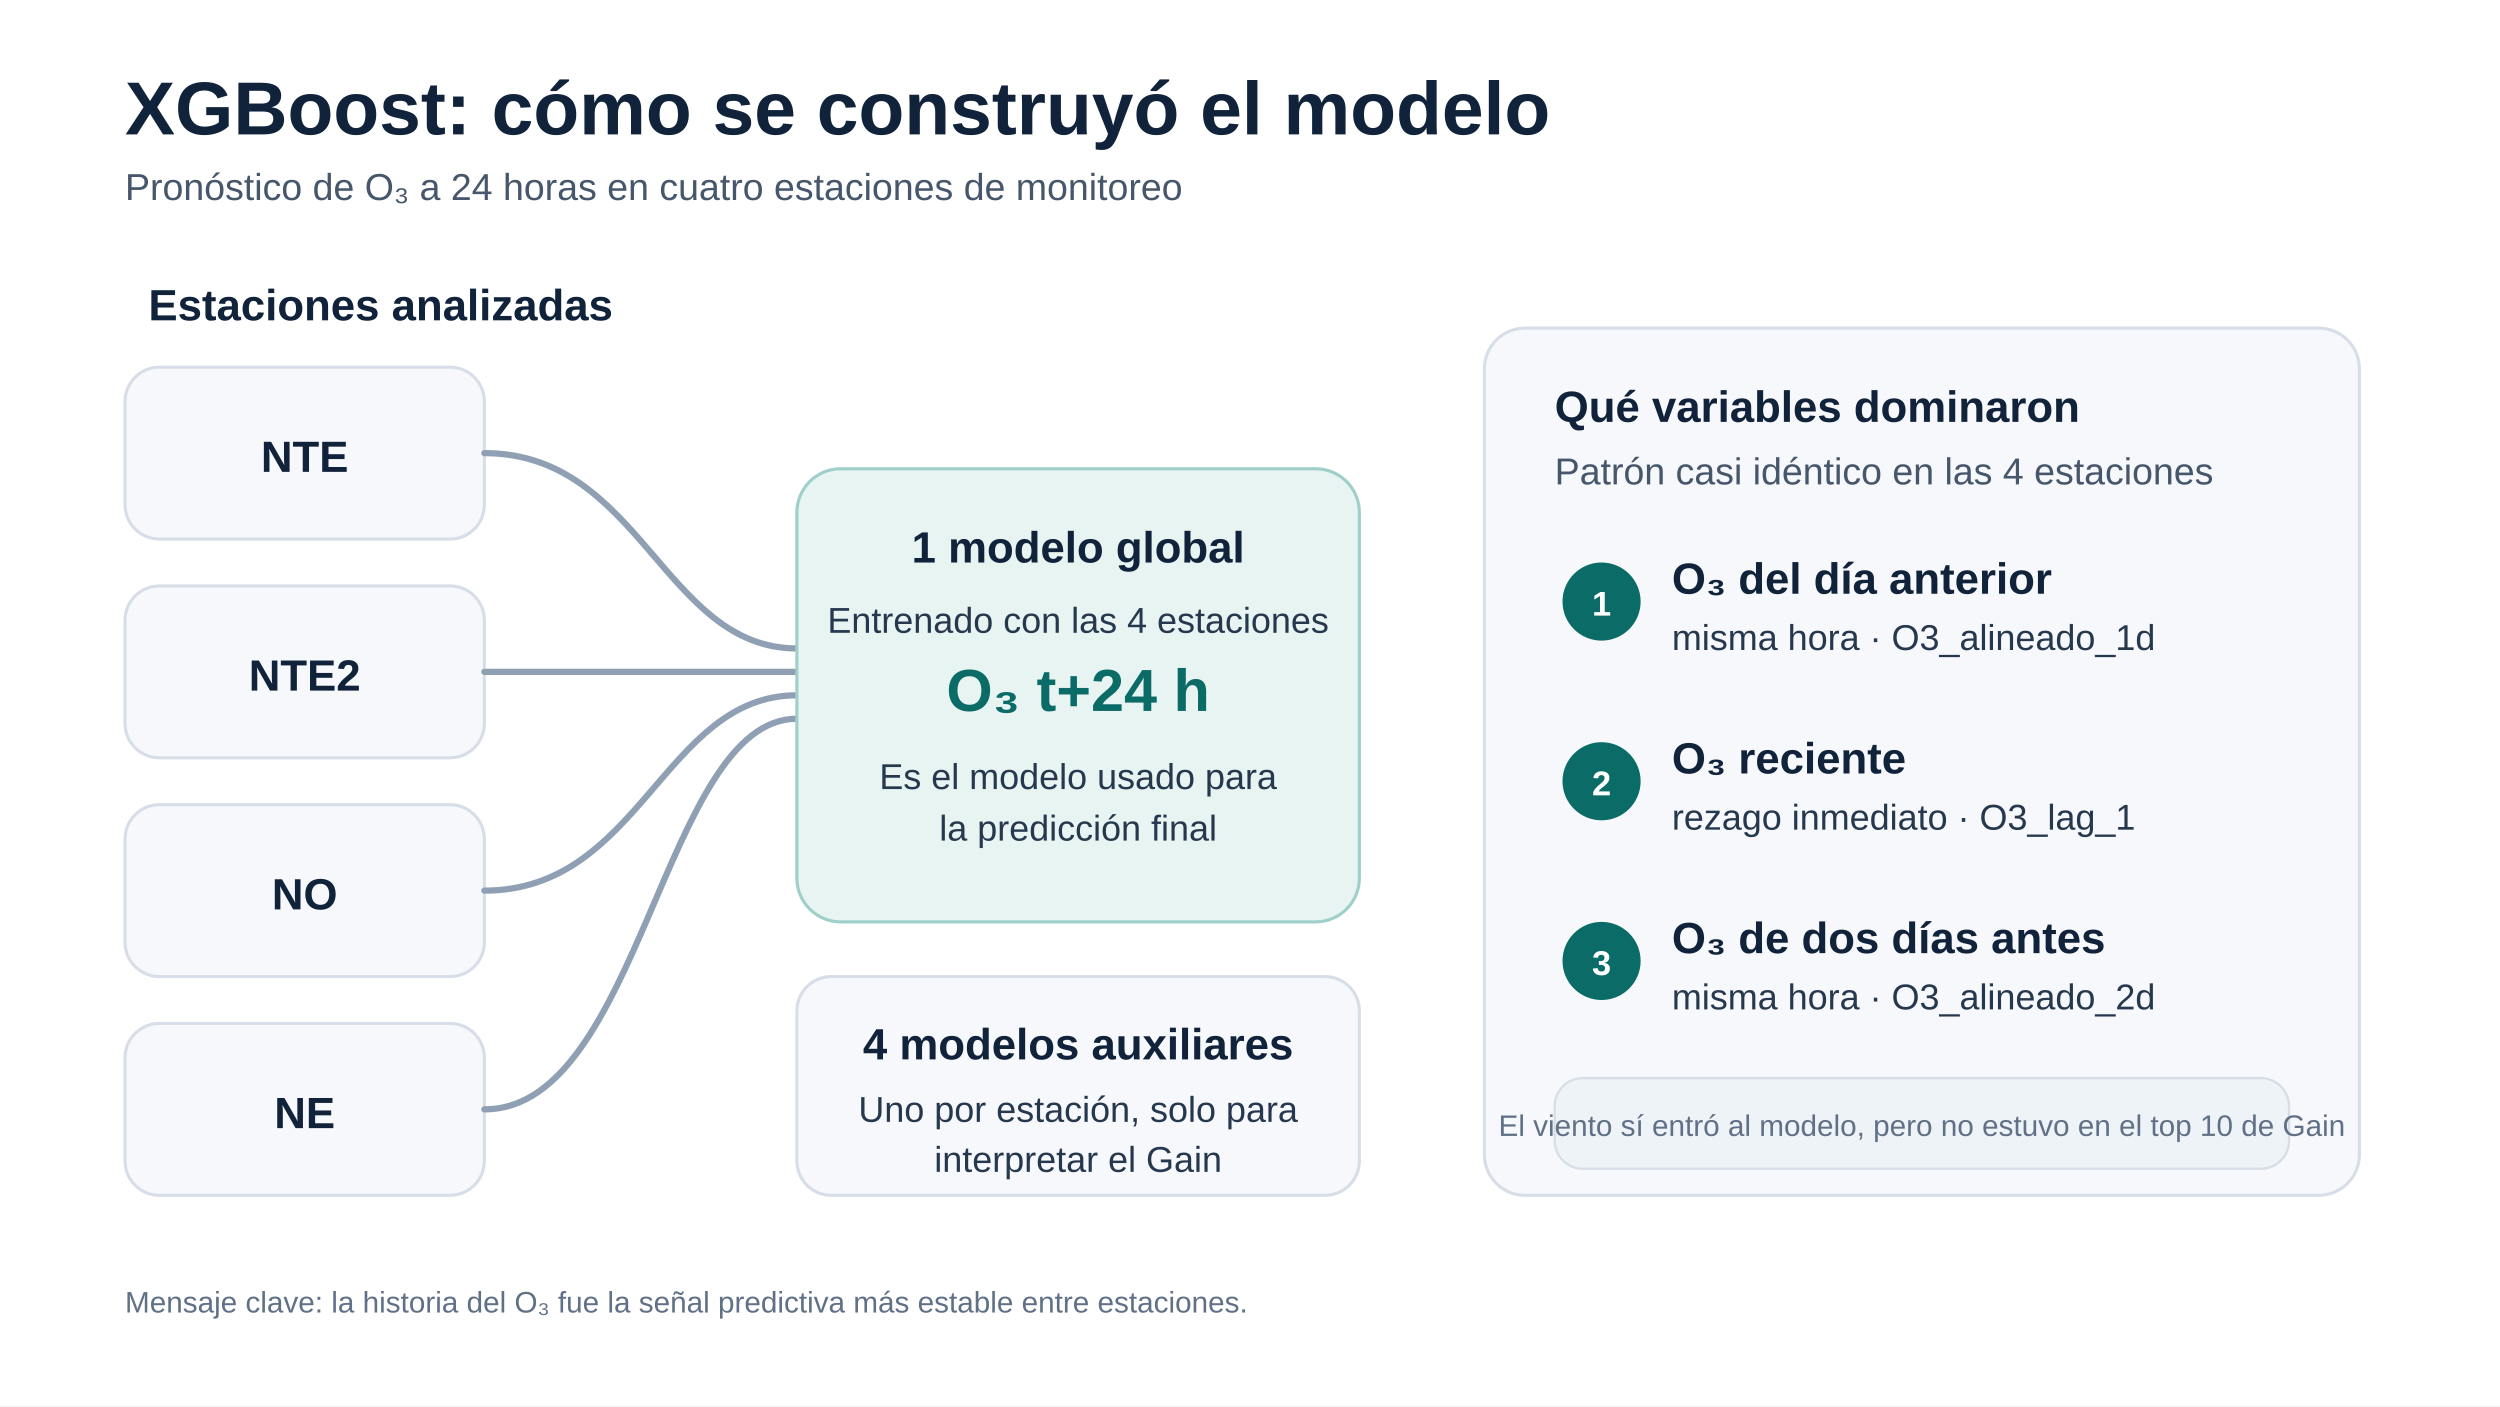
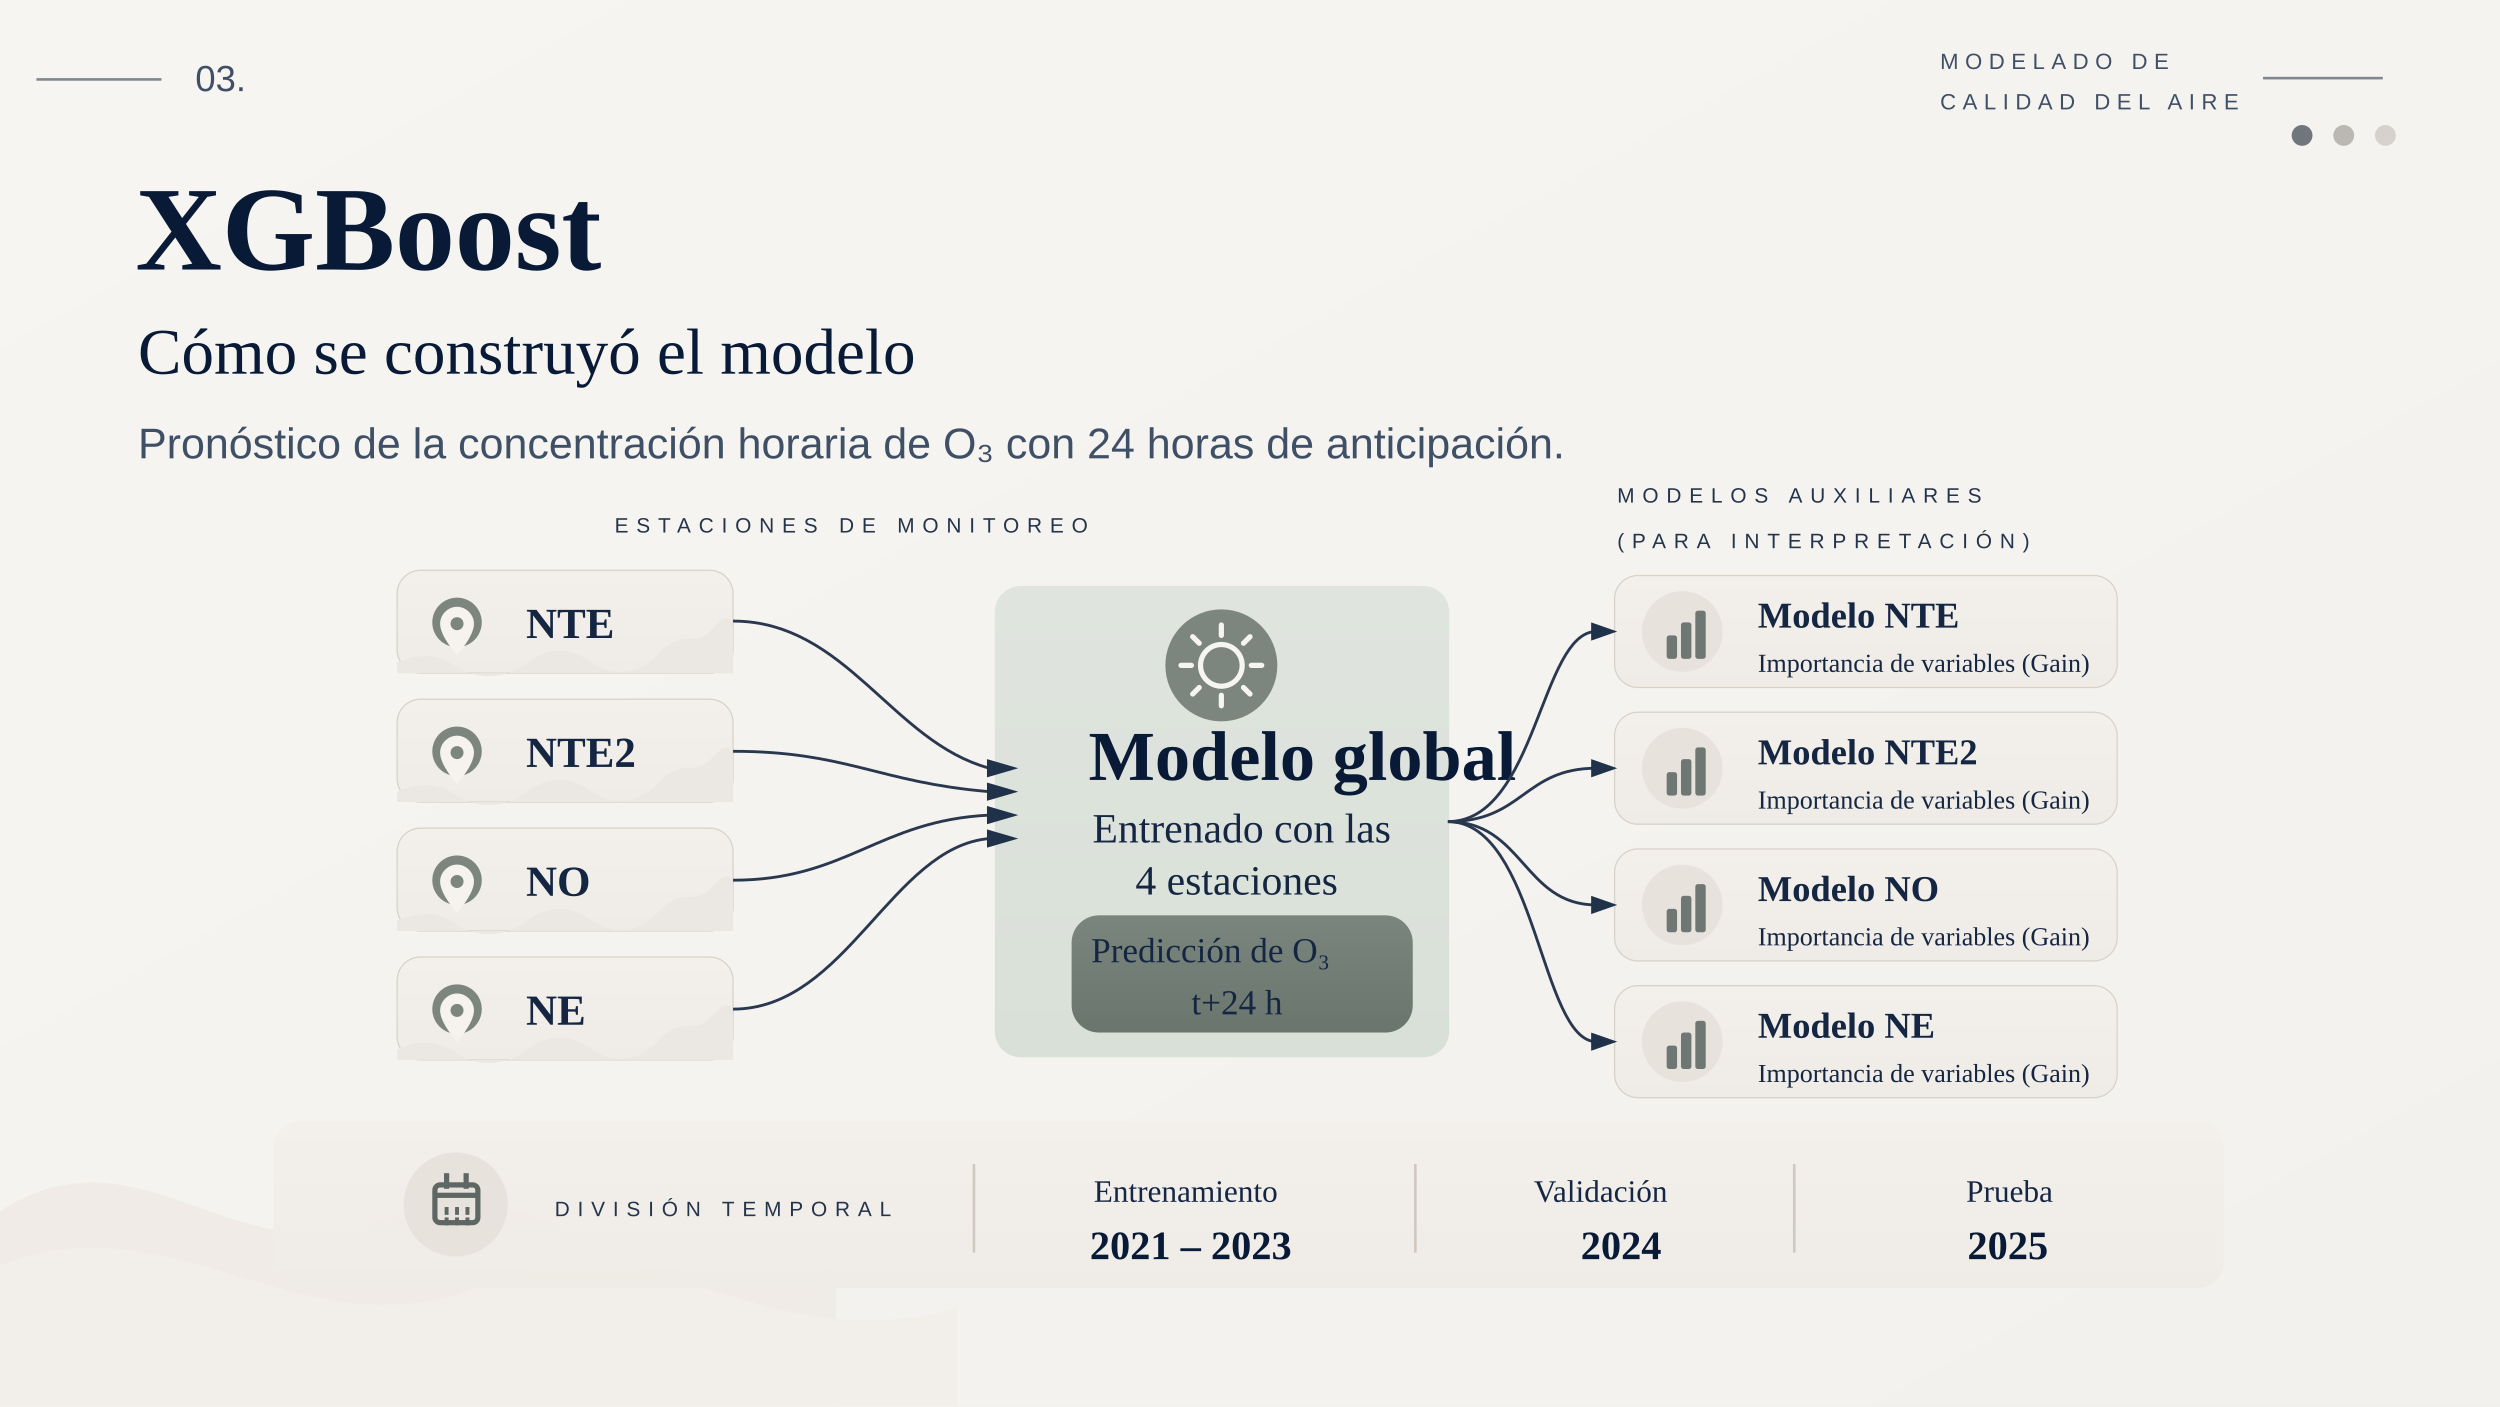
- <svg xmlns="http://www.w3.org/2000/svg" width="1600" height="900" viewBox="0 0 1600 900">
-   <rect width="1600" height="900" fill="#ffffff" />
-   <style>
-     .title{font:700 48px Arial, sans-serif;fill:#10233a}.sub{font:400 24px Arial,sans-serif;fill:#46566b}.h{font:700 28px Arial,sans-serif;fill:#10233a}.body{font:400 23px Arial,sans-serif;fill:#26384d}.small{font:400 19px Arial,sans-serif;fill:#607086}.num{font:700 38px Arial,sans-serif;fill:#0b6b67}.card{fill:#f6f8fb;stroke:#d7dee8;stroke-width:2}.accent{fill:#e8f4f2;stroke:#9fcfc9;stroke-width:2}.line{stroke:#90a0b4;stroke-width:4;fill:none;stroke-linecap:round}.pill{fill:#eef3f8;stroke:#d7dee8;stroke-width:1.5}
-   </style>
-   <text x="80" y="86" class="title">XGBoost: cómo se construyó el modelo</text>
-   <text x="80" y="128" class="sub">Pronóstico de O₃ a 24 horas en cuatro estaciones de monitoreo</text>
-   <text x="95" y="205" class="h">Estaciones analizadas</text>
-   <rect x="80" y="235" rx="22" ry="22" width="230" height="110" class="card" />
-   <text x="195" y="302" text-anchor="middle" class="h">NTE</text>
-   <rect x="80" y="375" rx="22" ry="22" width="230" height="110" class="card" />
-   <text x="195" y="442" text-anchor="middle" class="h">NTE2</text>
-   <rect x="80" y="515" rx="22" ry="22" width="230" height="110" class="card" />
-   <text x="195" y="582" text-anchor="middle" class="h">NO</text>
-   <rect x="80" y="655" rx="22" ry="22" width="230" height="110" class="card" />
-   <text x="195" y="722" text-anchor="middle" class="h">NE</text>
-   <path d="M310 290 C410 290 425 415 510 415" class="line" />
-   <path d="M310 430 C410 430 425 430 510 430" class="line" />
-   <path d="M310 570 C410 570 425 445 510 445" class="line" />
-   <path d="M310 710 C410 710 425 460 510 460" class="line" />
-   <rect x="510" y="300" rx="28" ry="28" width="360" height="290" class="accent" />
-   <text x="690" y="360" text-anchor="middle" class="h">1 modelo global</text>
-   <text x="690" y="405" text-anchor="middle" class="body">Entrenado con las 4 estaciones</text>
-   <text x="690" y="455" text-anchor="middle" class="num">O₃ t+24 h</text>
-   <text x="690" y="505" text-anchor="middle" class="body">Es el modelo usado para</text>
-   <text x="690" y="538" text-anchor="middle" class="body">la predicción final</text>
-   <rect x="510" y="625" rx="22" ry="22" width="360" height="140" class="card" />
-   <text x="690" y="678" text-anchor="middle" class="h">4 modelos auxiliares</text>
-   <text x="690" y="718" text-anchor="middle" class="body">Uno por estación, solo para</text>
-   <text x="690" y="750" text-anchor="middle" class="body">interpretar el Gain</text>
-   <rect x="950" y="210" rx="26" ry="26" width="560" height="555" class="card" />
-   <text x="995" y="270" class="h">Qué variables dominaron</text>
-   <text x="995" y="310" class="sub">Patrón casi idéntico en las 4 estaciones</text>
-   <circle cx="1025" cy="385" r="25" fill="#0b6b67" />
-   <text x="1025" y="394" text-anchor="middle" font-family="Arial" font-size="22" font-weight="700" fill="white">1</text>
-   <text x="1070" y="380" class="h">O₃ del día anterior</text>
-   <text x="1070" y="416" class="body">misma hora · O3_alineado_1d</text>
-   <circle cx="1025" cy="500" r="25" fill="#0b6b67" />
-   <text x="1025" y="509" text-anchor="middle" font-family="Arial" font-size="22" font-weight="700" fill="white">2</text>
-   <text x="1070" y="495" class="h">O₃ reciente</text>
-   <text x="1070" y="531" class="body">rezago inmediato · O3_lag_1</text>
-   <circle cx="1025" cy="615" r="25" fill="#0b6b67" />
-   <text x="1025" y="624" text-anchor="middle" font-family="Arial" font-size="22" font-weight="700" fill="white">3</text>
-   <text x="1070" y="610" class="h">O₃ de dos días antes</text>
-   <text x="1070" y="646" class="body">misma hora · O3_alineado_2d</text>
-   <rect x="995" y="690" rx="18" ry="18" width="470" height="58" class="pill" />
-   <text x="1230" y="727" text-anchor="middle" class="small">El viento sí entró al modelo, pero no estuvo en el top 10 de Gain</text>
-   <text x="80" y="840" class="small">Mensaje clave: la historia del O₃ fue la señal predictiva más estable entre estaciones.</text>
+ <svg xmlns="http://www.w3.org/2000/svg" width="1920" height="1080" viewBox="0 0 1920 1080">
+   <defs>
+     <linearGradient id="bg" x1="0" y1="0" x2="1" y2="1">
+       <stop offset="0%" stop-color="#f7f5f1" />
+       <stop offset="100%" stop-color="#f3f1ed" />
+     </linearGradient>
+     <linearGradient id="card" x1="0" y1="0" x2="0" y2="1">
+       <stop offset="0%" stop-color="#f3f0eb" />
+       <stop offset="100%" stop-color="#efebe6" />
+     </linearGradient>
+     <linearGradient id="central" x1="0" y1="0" x2="0" y2="1">
+       <stop offset="0%" stop-color="#dfe5de" />
+       <stop offset="100%" stop-color="#d9e0d8" />
+     </linearGradient>
+     <linearGradient id="button" x1="0" y1="0" x2="0" y2="1">
+       <stop offset="0%" stop-color="#7a857d" />
+       <stop offset="100%" stop-color="#69756d" />
+     </linearGradient>
+     <style>
+       .title { font-family: Georgia, 'Times New Roman', serif; fill: #081a36; }
+       .sans { font-family: Arial, Helvetica, sans-serif; fill: #3f5066; }
+       .serif { font-family: Georgia, 'Times New Roman', serif; fill: #152642; }
+       .smallcaps { font-family: Arial, Helvetica, sans-serif; letter-spacing: 6px; font-size: 16px; fill: #24344b; }
+       .line { stroke: #29384e; stroke-width: 2.2; fill: none; }
+       .thin { stroke: #cfc8c0; stroke-width: 2; }
+     </style>
+   </defs>
+   <rect width="1920" height="1080" fill="url(#bg)" />
+   <line x1="28" y1="61" x2="124" y2="61" stroke="#7f8892" stroke-width="2" />
+   <text x="150" y="70" class="sans" font-size="28" fill="#6f7781">03.</text>
+   <text x="1490" y="53" class="sans" font-size="17" letter-spacing="5" fill="#3f5066">MODELADO DE</text>
+   <text x="1490" y="84" class="sans" font-size="17" letter-spacing="5" fill="#3f5066">CALIDAD DEL AIRE</text>
+   <line x1="1738" y1="60" x2="1830" y2="60" stroke="#7f8892" stroke-width="2" />
+   <circle cx="1768" cy="104" r="8" fill="#70767c" />
+   <circle cx="1800" cy="104" r="8" fill="#bbb8b4" />
+   <circle cx="1832" cy="104" r="8" fill="#d6d1cc" />
+   <path d="M0 930 C110 860, 180 985, 298 935 S496 1020, 642 972 L642 1080 L0 1080 Z" fill="#efebe7" opacity="0.95" />
+   <path d="M0 972 C132 918, 235 1044, 371 987 S575 1046, 735 1005 L735 1080 L0 1080 Z" fill="#f2efea" opacity="0.95" />
+   <text x="104" y="207" class="title" font-size="92" font-weight="700">XGBoost</text>
+   <text x="106" y="287" class="title" font-size="50">Cómo se construyó el modelo</text>
+   <text x="106" y="352" class="sans" font-size="33" fill="#687487">Pronóstico de la concentración horaria de O₃ con 24 horas de anticipación.</text>
+   <text x="472" y="409" class="smallcaps">ESTACIONES DE MONITOREO</text>
+   <text x="1242" y="386" class="smallcaps" font-size="17">MODELOS AUXILIARES</text>
+   <text x="1242" y="421" class="smallcaps" font-size="13">(PARA INTERPRETACIÓN)</text>
+   <g>
+     <rect x="305" y="438" rx="18" ry="18" width="258" height="79" fill="url(#card)" stroke="#d8d2ca" />
+     <circle cx="351" cy="478" r="19" fill="#7c867f" />
+     <path d="M351 466c-7 0-13 6-13 13 0 10 13 24 13 24s13-14 13-24c0-7-6-13-13-13zm0 18a5 5 0 1 1 0-10 5 5 0 0 1 0 10z" fill="#f6f3ef" />
+     <text x="404" y="490" class="serif" font-size="33" font-weight="700">NTE</text>
+     <path d="M505 503c20-22 27-4 41-19 11-12 16-12 17 0v33h-258v-8c18-8 33-6 44 2 17 12 39 11 56-2 16-12 33-12 48-1 17 12 37 11 52-5z" fill="#ebe7e2" />
+     <rect x="305" y="537" rx="18" ry="18" width="258" height="79" fill="url(#card)" stroke="#d8d2ca" />
+     <circle cx="351" cy="577" r="19" fill="#7c867f" />
+     <path d="M351 565c-7 0-13 6-13 13 0 10 13 24 13 24s13-14 13-24c0-7-6-13-13-13zm0 18a5 5 0 1 1 0-10 5 5 0 0 1 0 10z" fill="#f6f3ef" />
+     <text x="404" y="589" class="serif" font-size="33" font-weight="700">NTE2</text>
+     <path d="M505 602c20-22 27-4 41-19 11-12 16-12 17 0v33h-258v-8c18-8 33-6 44 2 17 12 39 11 56-2 16-12 33-12 48-1 17 12 37 11 52-5z" fill="#ebe7e2" />
+     <rect x="305" y="636" rx="18" ry="18" width="258" height="79" fill="url(#card)" stroke="#d8d2ca" />
+     <circle cx="351" cy="676" r="19" fill="#7c867f" />
+     <path d="M351 664c-7 0-13 6-13 13 0 10 13 24 13 24s13-14 13-24c0-7-6-13-13-13zm0 18a5 5 0 1 1 0-10 5 5 0 0 1 0 10z" fill="#f6f3ef" />
+     <text x="404" y="688" class="serif" font-size="33" font-weight="700">NO</text>
+     <path d="M505 701c20-22 27-4 41-19 11-12 16-12 17 0v33h-258v-8c18-8 33-6 44 2 17 12 39 11 56-2 16-12 33-12 48-1 17 12 37 11 52-5z" fill="#ebe7e2" />
+     <rect x="305" y="735" rx="18" ry="18" width="258" height="79" fill="url(#card)" stroke="#d8d2ca" />
+     <circle cx="351" cy="775" r="19" fill="#7c867f" />
+     <path d="M351 763c-7 0-13 6-13 13 0 10 13 24 13 24s13-14 13-24c0-7-6-13-13-13zm0 18a5 5 0 1 1 0-10 5 5 0 0 1 0 10z" fill="#f6f3ef" />
+     <text x="404" y="787" class="serif" font-size="33" font-weight="700">NE</text>
+     <path d="M505 800c20-22 27-4 41-19 11-12 16-12 17 0v33h-258v-8c18-8 33-6 44 2 17 12 39 11 56-2 16-12 33-12 48-1 17 12 37 11 52-5z" fill="#ebe7e2" />
+   </g>
+   <g>
+     <rect x="764" y="450" width="349" height="362" rx="20" ry="20" fill="url(#central)" />
+     <circle cx="938" cy="511" r="43" fill="#7c867f" />
+     <g stroke="#f7f5f1" stroke-width="4" stroke-linecap="round" fill="none" transform="translate(938 511)">
+       <circle r="16" />
+       <path d="M0-31v8M22-22l-5 5M31 0h-8M22 22l-5-5M0 31v-8M-22 22l5-5M-31 0h8M-22-22l5 5" />
+     </g>
+     <text x="836" y="599" class="title" font-size="54" font-weight="700">Modelo global</text>
+     <text x="839" y="647" class="serif" font-size="32">Entrenado con las</text>
+     <text x="872" y="687" class="serif" font-size="32">4 estaciones</text>
+     <rect x="823" y="703" width="262" height="90" rx="21" ry="21" fill="url(#button)" />
+     <text x="838" y="739" class="serif" font-size="27" fill="#f5f5f2">Predicción de O₃</text>
+     <text x="915" y="779" class="serif" font-size="27" fill="#f5f5f2">t+24 h</text>
+   </g>
+   <path d="M563 477 C650 477, 685 570, 760 590" class="line" />
+   <path d="M563 577 C650 577, 675 601, 760 608" class="line" />
+   <path d="M563 676 C650 676, 675 630, 760 626" class="line" />
+   <path d="M563 775 C650 775, 685 650, 760 644" class="line" />
+   <polygon points="758,583 782,590 758,597" fill="#20324a" />
+   <polygon points="758,601 782,608 758,615" fill="#20324a" />
+   <polygon points="758,619 782,626 758,633" fill="#20324a" />
+   <polygon points="758,637 782,644 758,651" fill="#20324a" />
+   <g>
+     <rect x="1240" y="442" rx="18" ry="18" width="386" height="86" fill="url(#card)" stroke="#d8d2ca" />
+     <circle cx="1292" cy="485" r="31" fill="#e7e2dc" />
+     <rect x="1280" y="488" width="8" height="18" rx="2" fill="#6f7775" />
+     <rect x="1291" y="478" width="8" height="28" rx="2" fill="#6f7775" />
+     <rect x="1302" y="469" width="8" height="37" rx="2" fill="#6f7775" />
+     <text x="1350" y="482" class="serif" font-size="28" font-weight="700">Modelo NTE</text>
+     <text x="1350" y="516" class="serif" font-size="20">Importancia de variables (Gain)</text>
+     <rect x="1240" y="547" rx="18" ry="18" width="386" height="86" fill="url(#card)" stroke="#d8d2ca" />
+     <circle cx="1292" cy="590" r="31" fill="#e7e2dc" />
+     <rect x="1280" y="593" width="8" height="18" rx="2" fill="#6f7775" />
+     <rect x="1291" y="583" width="8" height="28" rx="2" fill="#6f7775" />
+     <rect x="1302" y="574" width="8" height="37" rx="2" fill="#6f7775" />
+     <text x="1350" y="587" class="serif" font-size="28" font-weight="700">Modelo NTE2</text>
+     <text x="1350" y="621" class="serif" font-size="20">Importancia de variables (Gain)</text>
+     <rect x="1240" y="652" rx="18" ry="18" width="386" height="86" fill="url(#card)" stroke="#d8d2ca" />
+     <circle cx="1292" cy="695" r="31" fill="#e7e2dc" />
+     <rect x="1280" y="698" width="8" height="18" rx="2" fill="#6f7775" />
+     <rect x="1291" y="688" width="8" height="28" rx="2" fill="#6f7775" />
+     <rect x="1302" y="679" width="8" height="37" rx="2" fill="#6f7775" />
+     <text x="1350" y="692" class="serif" font-size="28" font-weight="700">Modelo NO</text>
+     <text x="1350" y="726" class="serif" font-size="20">Importancia de variables (Gain)</text>
+     <rect x="1240" y="757" rx="18" ry="18" width="386" height="86" fill="url(#card)" stroke="#d8d2ca" />
+     <circle cx="1292" cy="800" r="31" fill="#e7e2dc" />
+     <rect x="1280" y="803" width="8" height="18" rx="2" fill="#6f7775" />
+     <rect x="1291" y="793" width="8" height="28" rx="2" fill="#6f7775" />
+     <rect x="1302" y="784" width="8" height="37" rx="2" fill="#6f7775" />
+     <text x="1350" y="797" class="serif" font-size="28" font-weight="700">Modelo NE</text>
+     <text x="1350" y="831" class="serif" font-size="20">Importancia de variables (Gain)</text>
+   </g>
+   <path d="M1112 631 C1180 631, 1183 485, 1226 485" class="line" />
+   <path d="M1112 631 C1170 631, 1170 590, 1226 590" class="line" />
+   <path d="M1112 631 C1170 631, 1170 695, 1226 695" class="line" />
+   <path d="M1112 631 C1180 631, 1183 800, 1226 800" class="line" />
+   <polygon points="1222,478 1242,485 1222,492" fill="#20324a" />
+   <polygon points="1222,583 1242,590 1222,597" fill="#20324a" />
+   <polygon points="1222,688 1242,695 1222,702" fill="#20324a" />
+   <polygon points="1222,793 1242,800 1222,807" fill="#20324a" />
+   <g>
+     <rect x="210" y="861" width="1498" height="128" rx="20" ry="20" fill="url(#card)" opacity="0.97" />
+     <circle cx="350" cy="925" r="40" fill="#e7e2dc" />
+     <rect x="334" y="910" width="33" height="29" rx="4" fill="none" stroke="#5e6764" stroke-width="4" />
+     <line x1="334" y1="918" x2="367" y2="918" stroke="#5e6764" stroke-width="4" />
+     <line x1="343" y1="901" x2="343" y2="913" stroke="#5e6764" stroke-width="4" />
+     <line x1="358" y1="901" x2="358" y2="913" stroke="#5e6764" stroke-width="4" />
+     <line x1="343" y1="927" x2="343" y2="933" stroke="#5e6764" stroke-width="3" />
+     <line x1="351" y1="927" x2="351" y2="933" stroke="#5e6764" stroke-width="3" />
+     <line x1="359" y1="927" x2="359" y2="933" stroke="#5e6764" stroke-width="3" />
+     <line x1="343" y1="935" x2="343" y2="941" stroke="#5e6764" stroke-width="3" />
+     <line x1="351" y1="935" x2="351" y2="941" stroke="#5e6764" stroke-width="3" />
+     <line x1="359" y1="935" x2="359" y2="941" stroke="#5e6764" stroke-width="3" />
+     <text x="426" y="934" class="smallcaps" font-size="18">DIVISIÓN TEMPORAL</text>
+     <line x1="748" y1="894" x2="748" y2="962" class="thin" />
+     <line x1="1087" y1="894" x2="1087" y2="962" class="thin" />
+     <line x1="1378" y1="894" x2="1378" y2="962" class="thin" />
+     <text x="840" y="923" class="serif" font-size="24">Entrenamiento</text>
+     <text x="837" y="967" class="title" font-size="31" font-weight="700">2021 – 2023</text>
+     <text x="1178" y="923" class="serif" font-size="24">Validación</text>
+     <text x="1214" y="967" class="title" font-size="31" font-weight="700">2024</text>
+     <text x="1510" y="923" class="serif" font-size="24">Prueba</text>
+     <text x="1511" y="967" class="title" font-size="31" font-weight="700">2025</text>
+   </g>
</svg>
